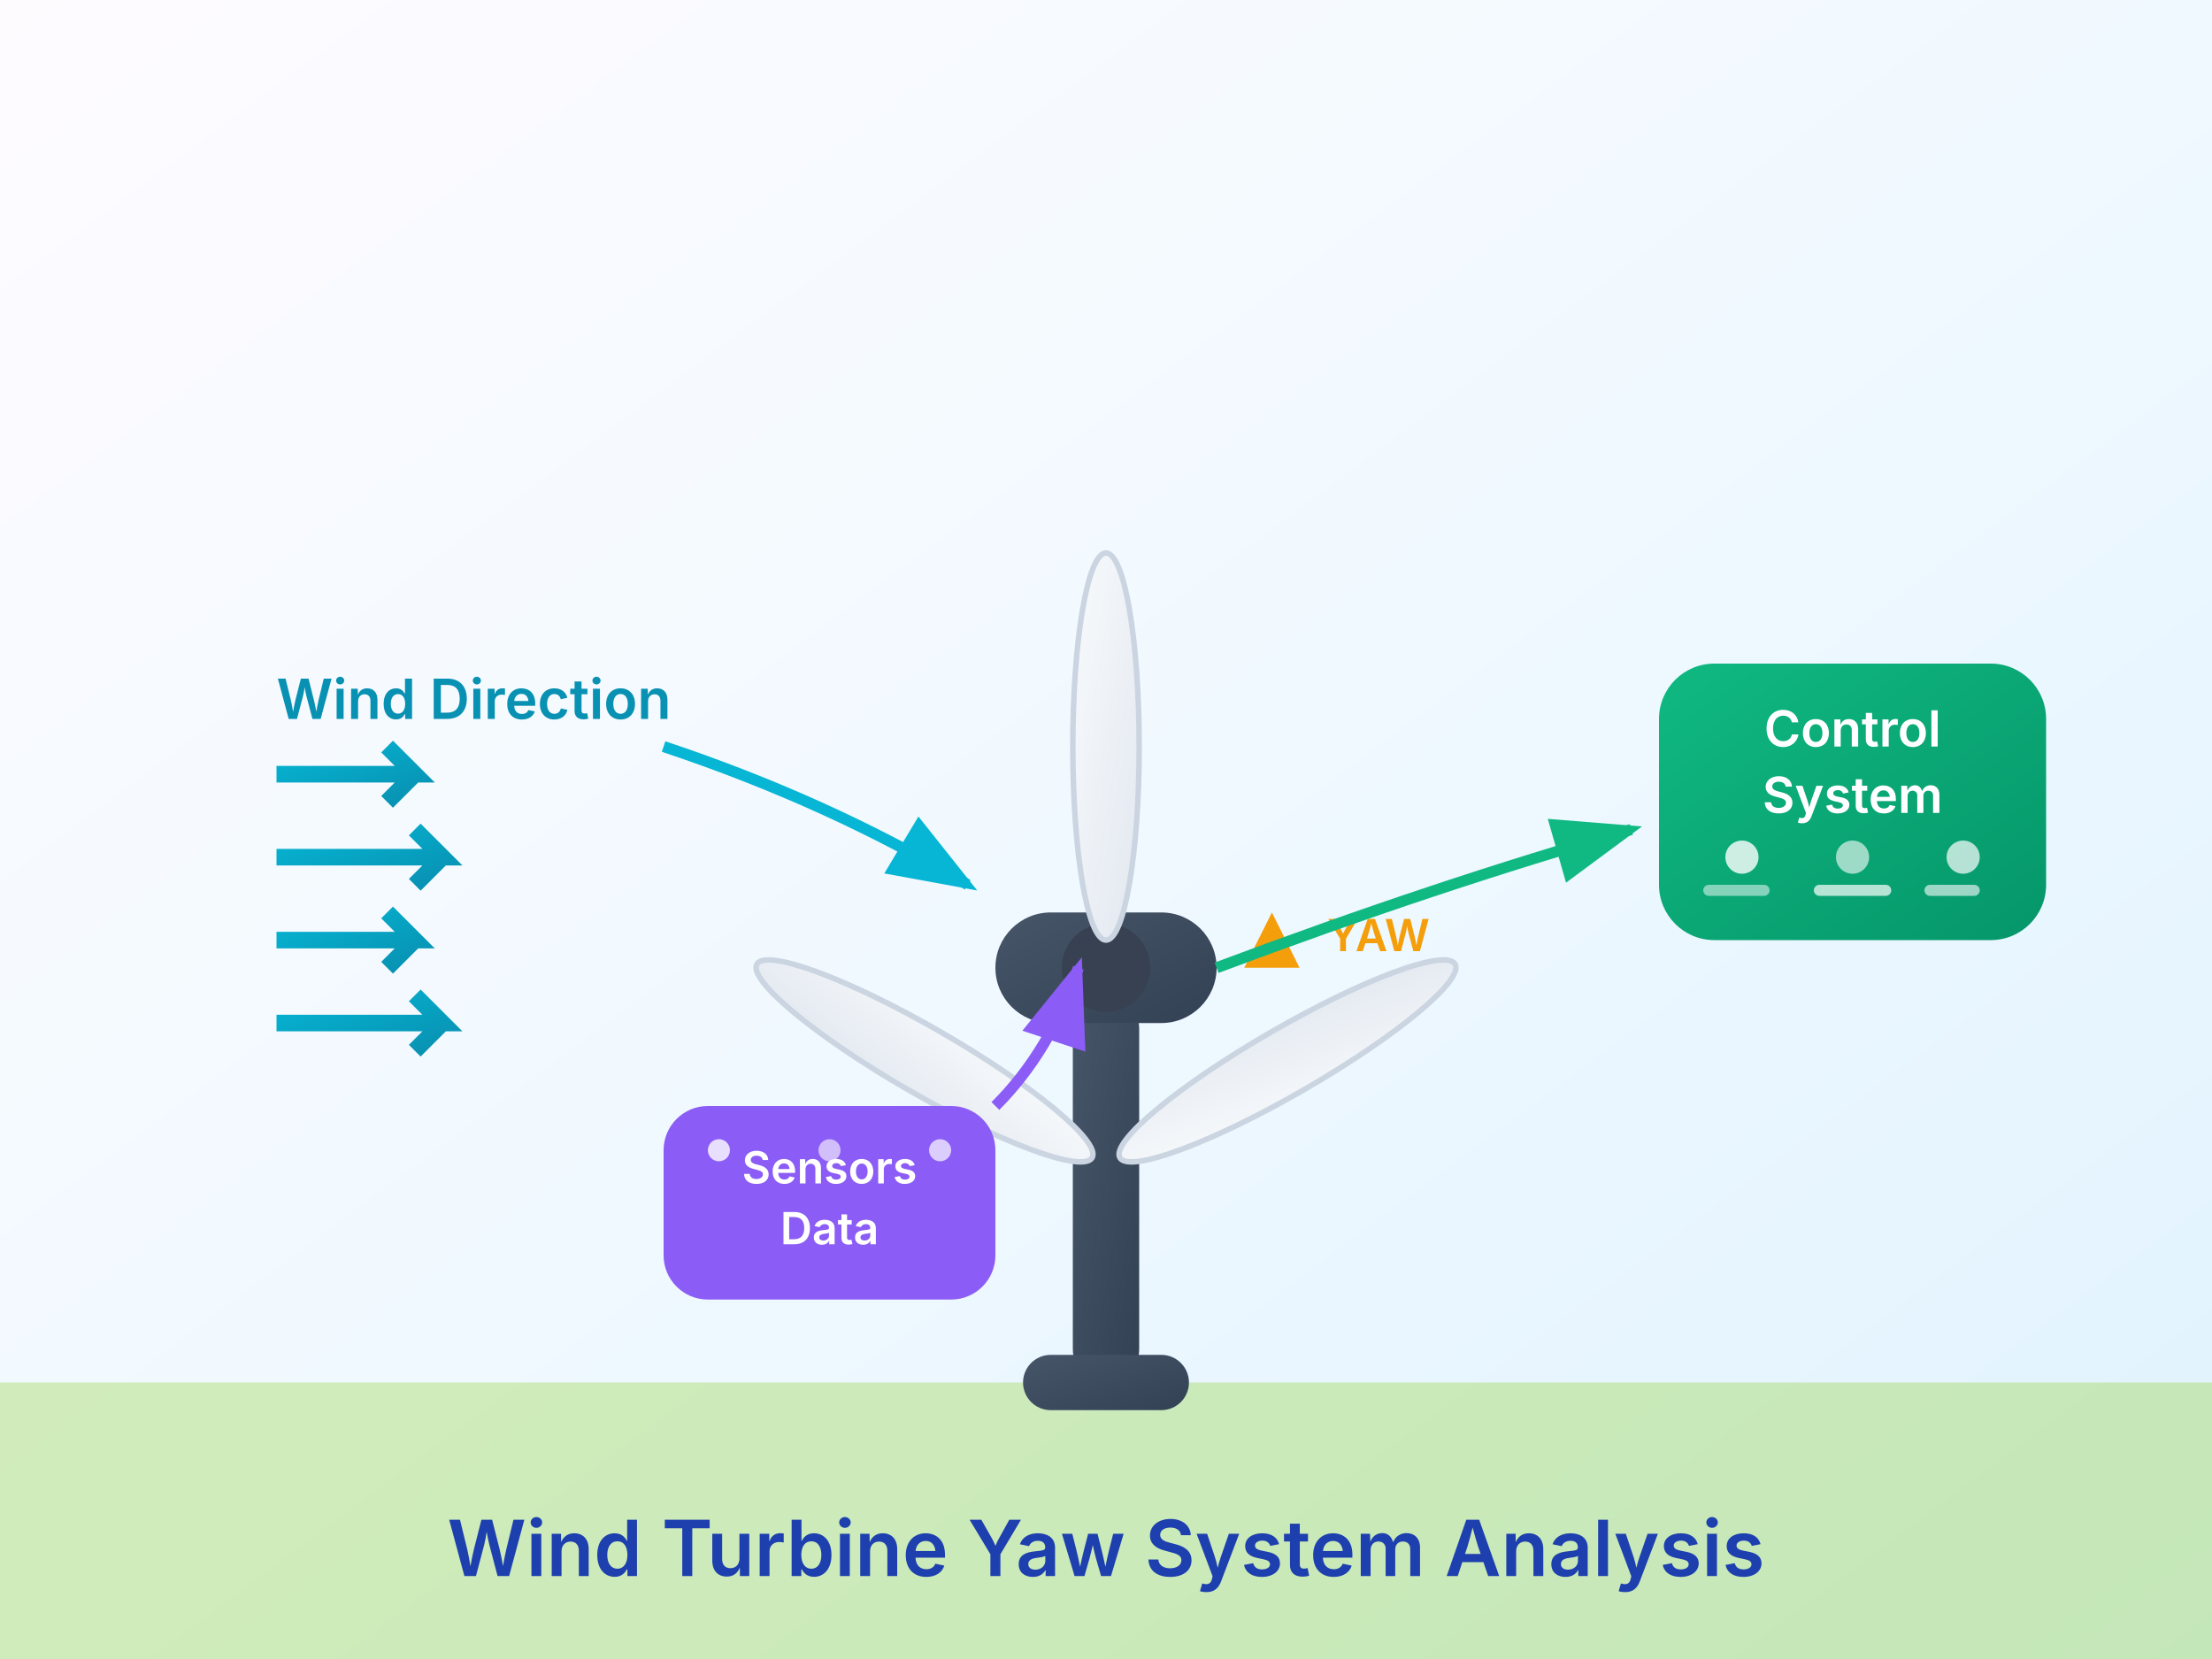
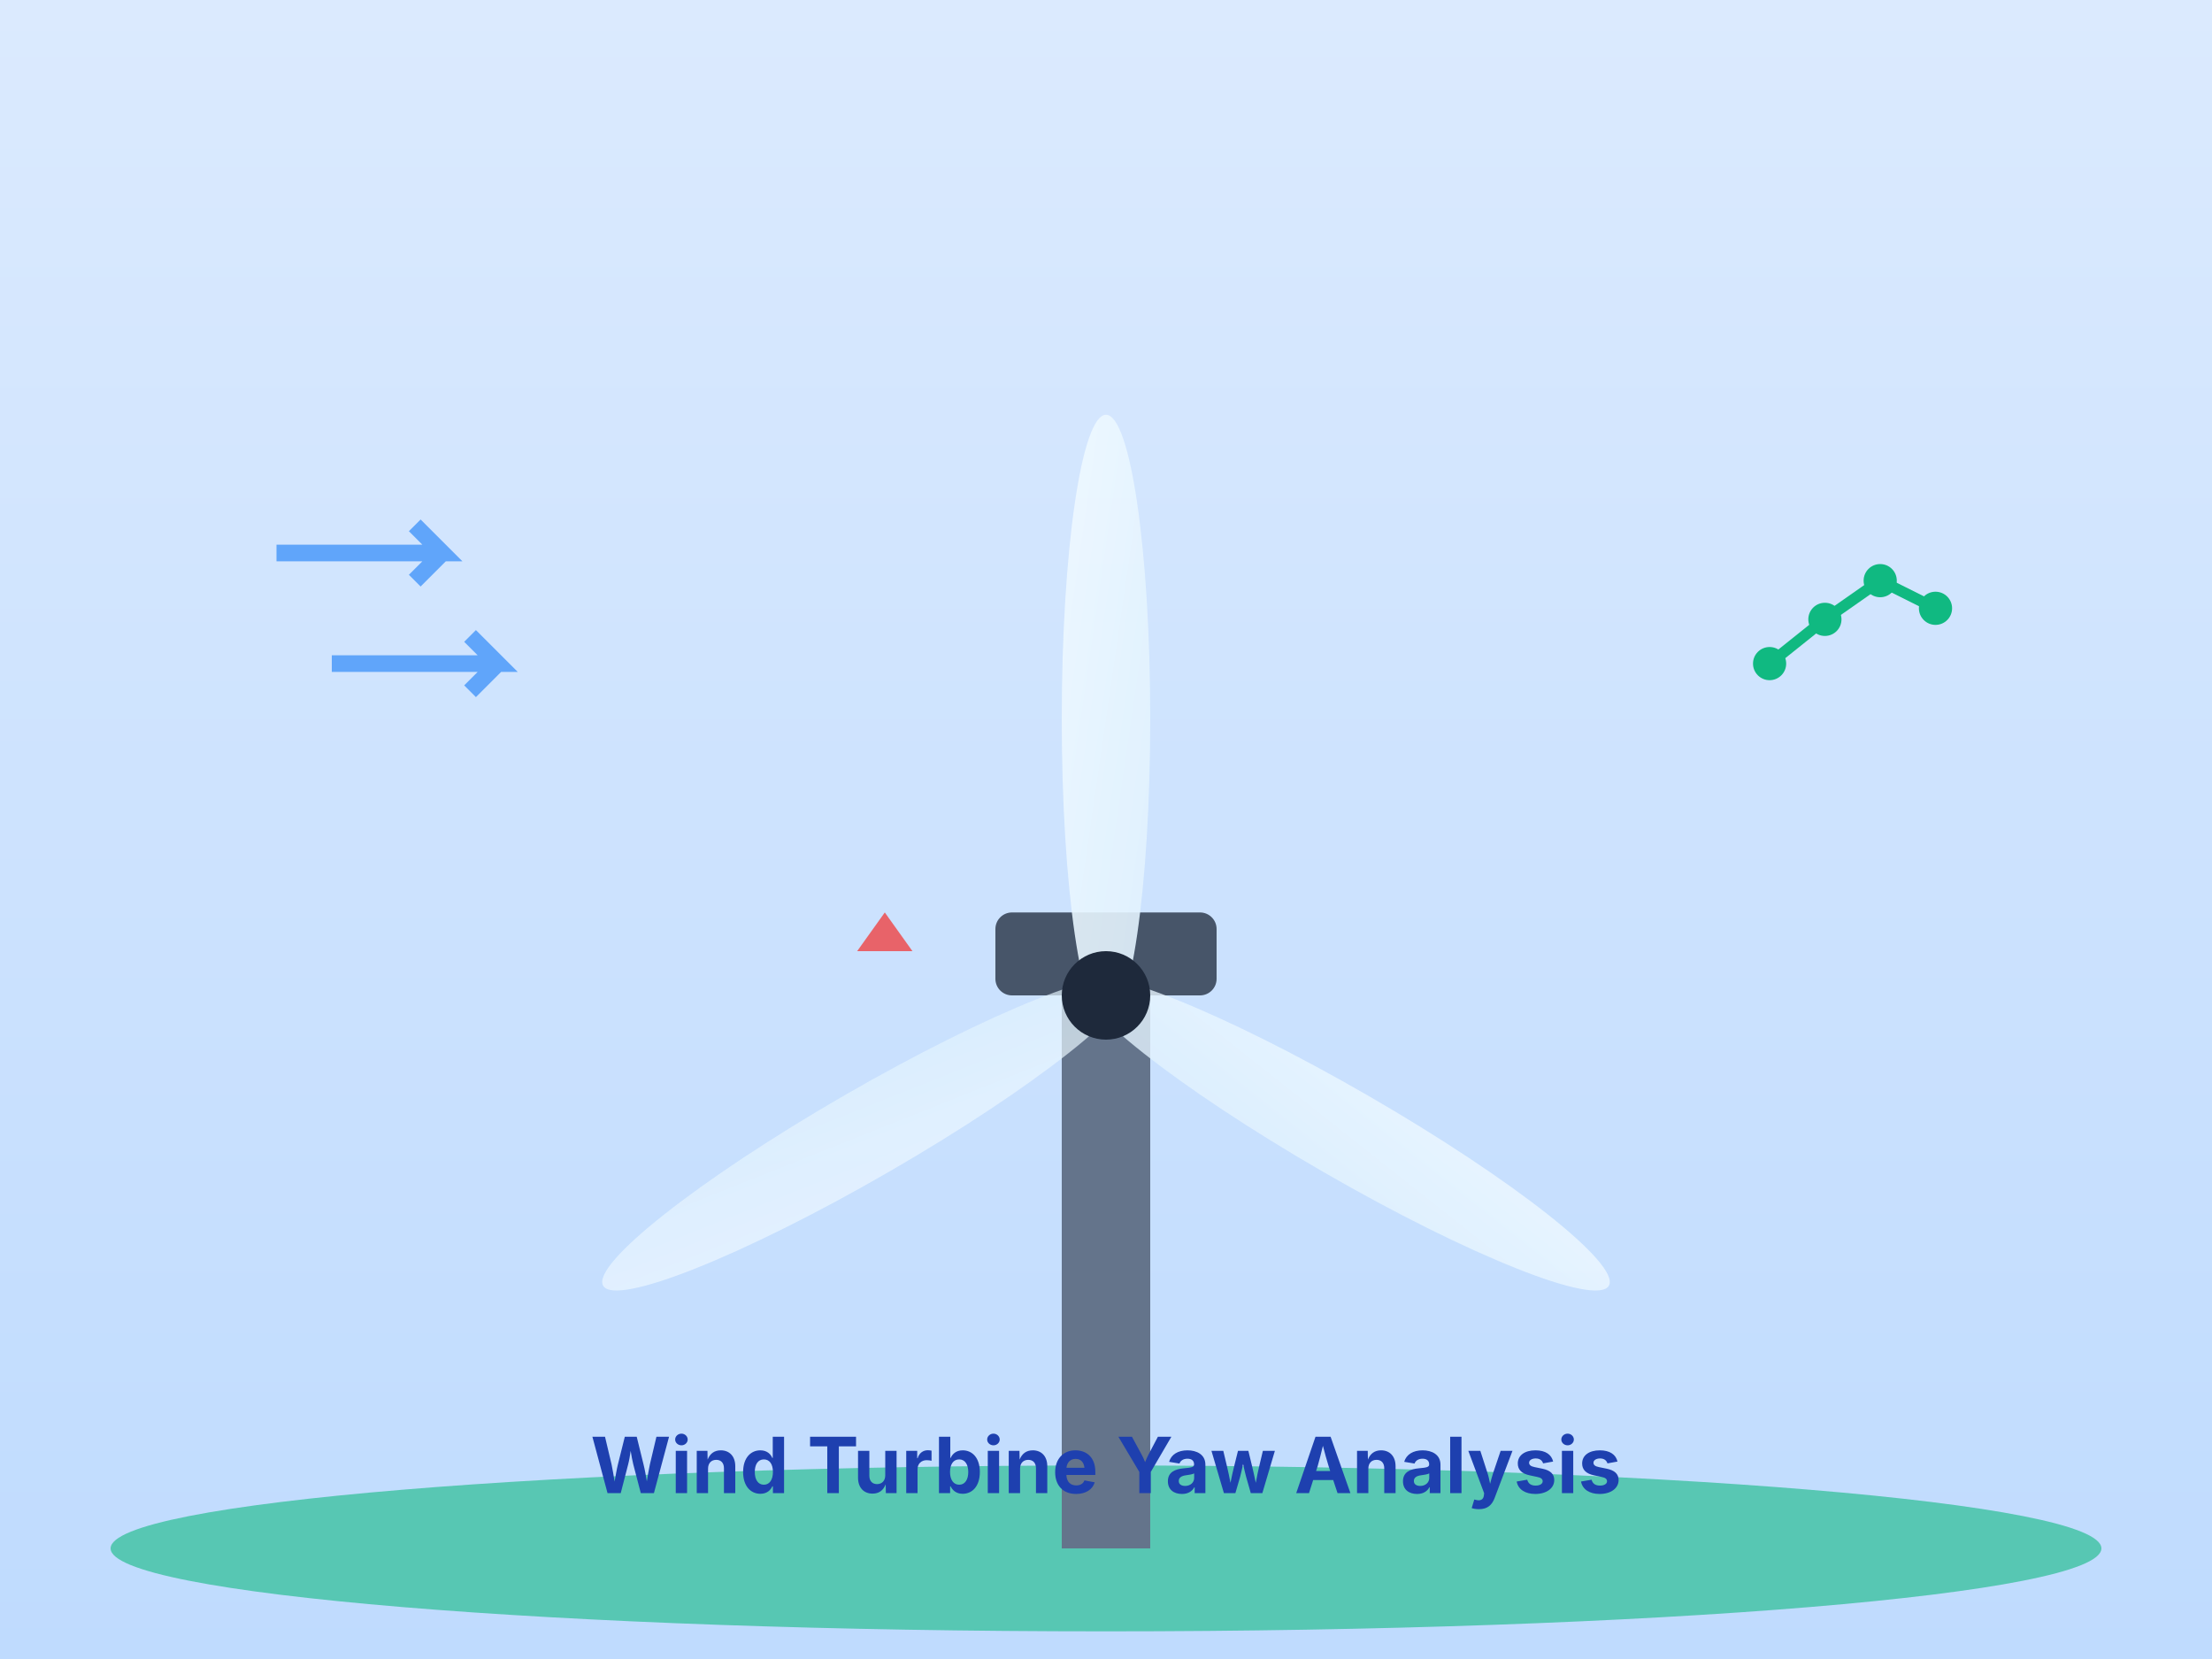
<svg xmlns="http://www.w3.org/2000/svg" width="400" height="300" viewBox="0 0 400 300">
  <defs>
-     <linearGradient id="skyGradient" x1="0%" y1="0%" x2="100%" y2="100%">
-       <stop offset="0%" stop-color="#fefbff" />
-       <stop offset="50%" stop-color="#f0f9ff" />
+     <linearGradient id="skyGrad" x1="0%" y1="0%" x2="0%" y2="100%">
+       <stop offset="0%" stop-color="#dbeafe" />
+       <stop offset="100%" stop-color="#bfdbfe" />
+     </linearGradient>
+     <linearGradient id="turbineGrad" x1="0%" y1="0%" x2="100%" y2="100%">
+       <stop offset="0%" stop-color="#f0f9ff" />
      <stop offset="100%" stop-color="#e0f2fe" />
    </linearGradient>
-     <linearGradient id="turbineGradient" x1="0%" y1="0%" x2="100%" y2="100%">
-       <stop offset="0%" stop-color="#475569" />
-       <stop offset="100%" stop-color="#334155" />
-     </linearGradient>
-     <linearGradient id="bladeGradient" x1="0%" y1="0%" x2="100%" y2="100%">
-       <stop offset="0%" stop-color="#f8fafc" />
-       <stop offset="100%" stop-color="#e2e8f0" />
-     </linearGradient>
-     <linearGradient id="windGradient" x1="0%" y1="0%" x2="100%" y2="100%">
-       <stop offset="0%" stop-color="#06b6d4" />
-       <stop offset="100%" stop-color="#0891b2" />
-     </linearGradient>
-     <linearGradient id="dataGradient" x1="0%" y1="0%" x2="100%" y2="100%">
-       <stop offset="0%" stop-color="#10b981" />
-       <stop offset="100%" stop-color="#059669" />
-     </linearGradient>
  </defs>
-   <rect width="400" height="300" fill="url(#skyGradient)" />
-   <rect x="0" y="250" width="400" height="50" fill="#84cc16" opacity="0.3" />
+   <rect width="400" height="300" fill="url(#skyGrad)" />
+   <ellipse cx="200" cy="280" rx="180" ry="15" fill="#10b981" opacity="0.6" />
  <g transform="translate(200, 180)">
-     <rect x="-6" y="0" width="12" height="70" fill="url(#turbineGradient)" rx="6" />
-     <rect x="-15" y="65" width="30" height="10" fill="url(#turbineGradient)" rx="5" />
-     <rect x="-20" y="-15" width="40" height="20" fill="url(#turbineGradient)" rx="10" />
-     <circle cx="0" cy="-5" r="8" fill="#374151" />
+     <rect x="-8" y="0" width="16" height="100" fill="#64748b" />
+     <rect x="-20" y="-15" width="40" height="15" fill="#475569" rx="3" />
    <g id="blades">
-       <ellipse cx="0" cy="-45" rx="6" ry="35" fill="url(#bladeGradient)" stroke="#cbd5e1" stroke-width="1" />
-       <ellipse cx="31" cy="15" rx="6" ry="35" fill="url(#bladeGradient)" stroke="#cbd5e1" stroke-width="1" transform="rotate(120 0 -5)" />
-       <ellipse cx="-31" cy="15" rx="6" ry="35" fill="url(#bladeGradient)" stroke="#cbd5e1" stroke-width="1" transform="rotate(240 0 -5)" />
+       <ellipse cx="0" cy="-50" rx="8" ry="55" fill="url(#turbineGrad)" opacity="0.9" transform="rotate(0)" />
+       <ellipse cx="0" cy="-50" rx="8" ry="55" fill="url(#turbineGrad)" opacity="0.8" transform="rotate(120)" />
+       <ellipse cx="0" cy="-50" rx="8" ry="55" fill="url(#turbineGrad)" opacity="0.7" transform="rotate(240)" />
    </g>
-     <path d="M25,-5 L35,-5 L30,-15 Z" fill="#f59e0b" />
-     <text x="40" y="-8" fill="#f59e0b" font-family="Inter, sans-serif" font-size="8" font-weight="600">YAW</text>
+     <circle cx="0" cy="0" r="8" fill="#1e293b" />
+     <path d="M-35,-8 L-45,-8 L-40,-15 Z" fill="#ef4444" opacity="0.8" />
  </g>
-   <g transform="translate(50, 120)">
-     <path d="M0,20 L25,20 L20,15 M25,20 L20,25" fill="none" stroke="url(#windGradient)" stroke-width="3" />
-     <path d="M0,35 L30,35 L25,30 M30,35 L25,40" fill="none" stroke="url(#windGradient)" stroke-width="3" />
-     <path d="M0,50 L25,50 L20,45 M25,50 L20,55" fill="none" stroke="url(#windGradient)" stroke-width="3" />
-     <path d="M0,65 L30,65 L25,60 M30,65 L25,70" fill="none" stroke="url(#windGradient)" stroke-width="3" />
-     <text x="0" y="10" fill="#0891b2" font-family="Inter, sans-serif" font-size="10" font-weight="600">Wind Direction</text>
+   <g transform="translate(50, 100)">
+     <path d="M0,0 L30,0 L25,-5 M30,0 L25,5" stroke="#60a5fa" stroke-width="3" fill="none" />
+     <path d="M10,20 L40,20 L35,15 M40,20 L35,25" stroke="#60a5fa" stroke-width="3" fill="none" />
  </g>
-   <g transform="translate(300, 120)">
-     <rect x="0" y="0" width="70" height="50" fill="url(#dataGradient)" rx="10" />
-     <text x="35" y="15" text-anchor="middle" fill="white" font-family="Inter, sans-serif" font-size="9" font-weight="600">Control</text>
-     <text x="35" y="27" text-anchor="middle" fill="white" font-family="Inter, sans-serif" font-size="9" font-weight="600">System</text>
-     <circle cx="15" cy="35" r="3" fill="#ffffff" opacity="0.8" />
-     <circle cx="35" cy="35" r="3" fill="#ffffff" opacity="0.6" />
-     <circle cx="55" cy="35" r="3" fill="#ffffff" opacity="0.7" />
-     <rect x="8" y="40" width="12" height="2" fill="#ffffff" opacity="0.5" rx="1" />
-     <rect x="28" y="40" width="14" height="2" fill="#ffffff" opacity="0.7" rx="1" />
-     <rect x="48" y="40" width="10" height="2" fill="#ffffff" opacity="0.6" rx="1" />
+   <g transform="translate(320, 120)">
+     <circle cx="0" cy="0" r="3" fill="#10b981" />
+     <circle cx="10" cy="-8" r="3" fill="#10b981" />
+     <circle cx="20" cy="-15" r="3" fill="#10b981" />
+     <circle cx="30" cy="-10" r="3" fill="#10b981" />
+     <polyline points="0,0 10,-8 20,-15 30,-10" stroke="#10b981" stroke-width="2" fill="none" />
  </g>
-   <g transform="translate(120, 200)">
-     <rect x="0" y="0" width="60" height="35" fill="#8b5cf6" rx="8" />
-     <text x="30" y="14" text-anchor="middle" fill="white" font-family="Inter, sans-serif" font-size="8" font-weight="600">Sensors</text>
-     <text x="30" y="25" text-anchor="middle" fill="white" font-family="Inter, sans-serif" font-size="8" font-weight="600">Data</text>
-     <circle cx="10" cy="8" r="2" fill="#ffffff" opacity="0.8" />
-     <circle cx="30" cy="8" r="2" fill="#ffffff" opacity="0.6" />
-     <circle cx="50" cy="8" r="2" fill="#ffffff" opacity="0.7" />
-   </g>
-   <path d="M180 200 Q190 190 195 175" fill="none" stroke="#8b5cf6" stroke-width="2" marker-end="url(#arrowPurple)" />
-   <path d="M220 175 Q260 160 295 150" fill="none" stroke="#10b981" stroke-width="2" marker-end="url(#arrowGreen)" />
-   <path d="M120 135 Q150 145 175 160" fill="none" stroke="#06b6d4" stroke-width="2" marker-end="url(#arrowBlue)" />
-   <defs>
-     <marker id="arrowPurple" markerWidth="8" markerHeight="6" refX="7" refY="3" orient="auto">
-       <polygon points="0 0, 8 3, 0 6" fill="#8b5cf6" />
-     </marker>
-     <marker id="arrowGreen" markerWidth="8" markerHeight="6" refX="7" refY="3" orient="auto">
-       <polygon points="0 0, 8 3, 0 6" fill="#10b981" />
-     </marker>
-     <marker id="arrowBlue" markerWidth="8" markerHeight="6" refX="7" refY="3" orient="auto">
-       <polygon points="0 0, 8 3, 0 6" fill="#06b6d4" />
-     </marker>
-   </defs>
-   <text x="200" y="285" text-anchor="middle" fill="#1e40af" font-family="Inter, sans-serif" font-size="14" font-weight="600">
-         Wind Turbine Yaw System Analysis
+   <text x="200" y="270" text-anchor="middle" fill="#1e40af" font-family="Inter, sans-serif" font-size="14" font-weight="700">
+         Wind Turbine Yaw Analysis
    </text>
</svg>
